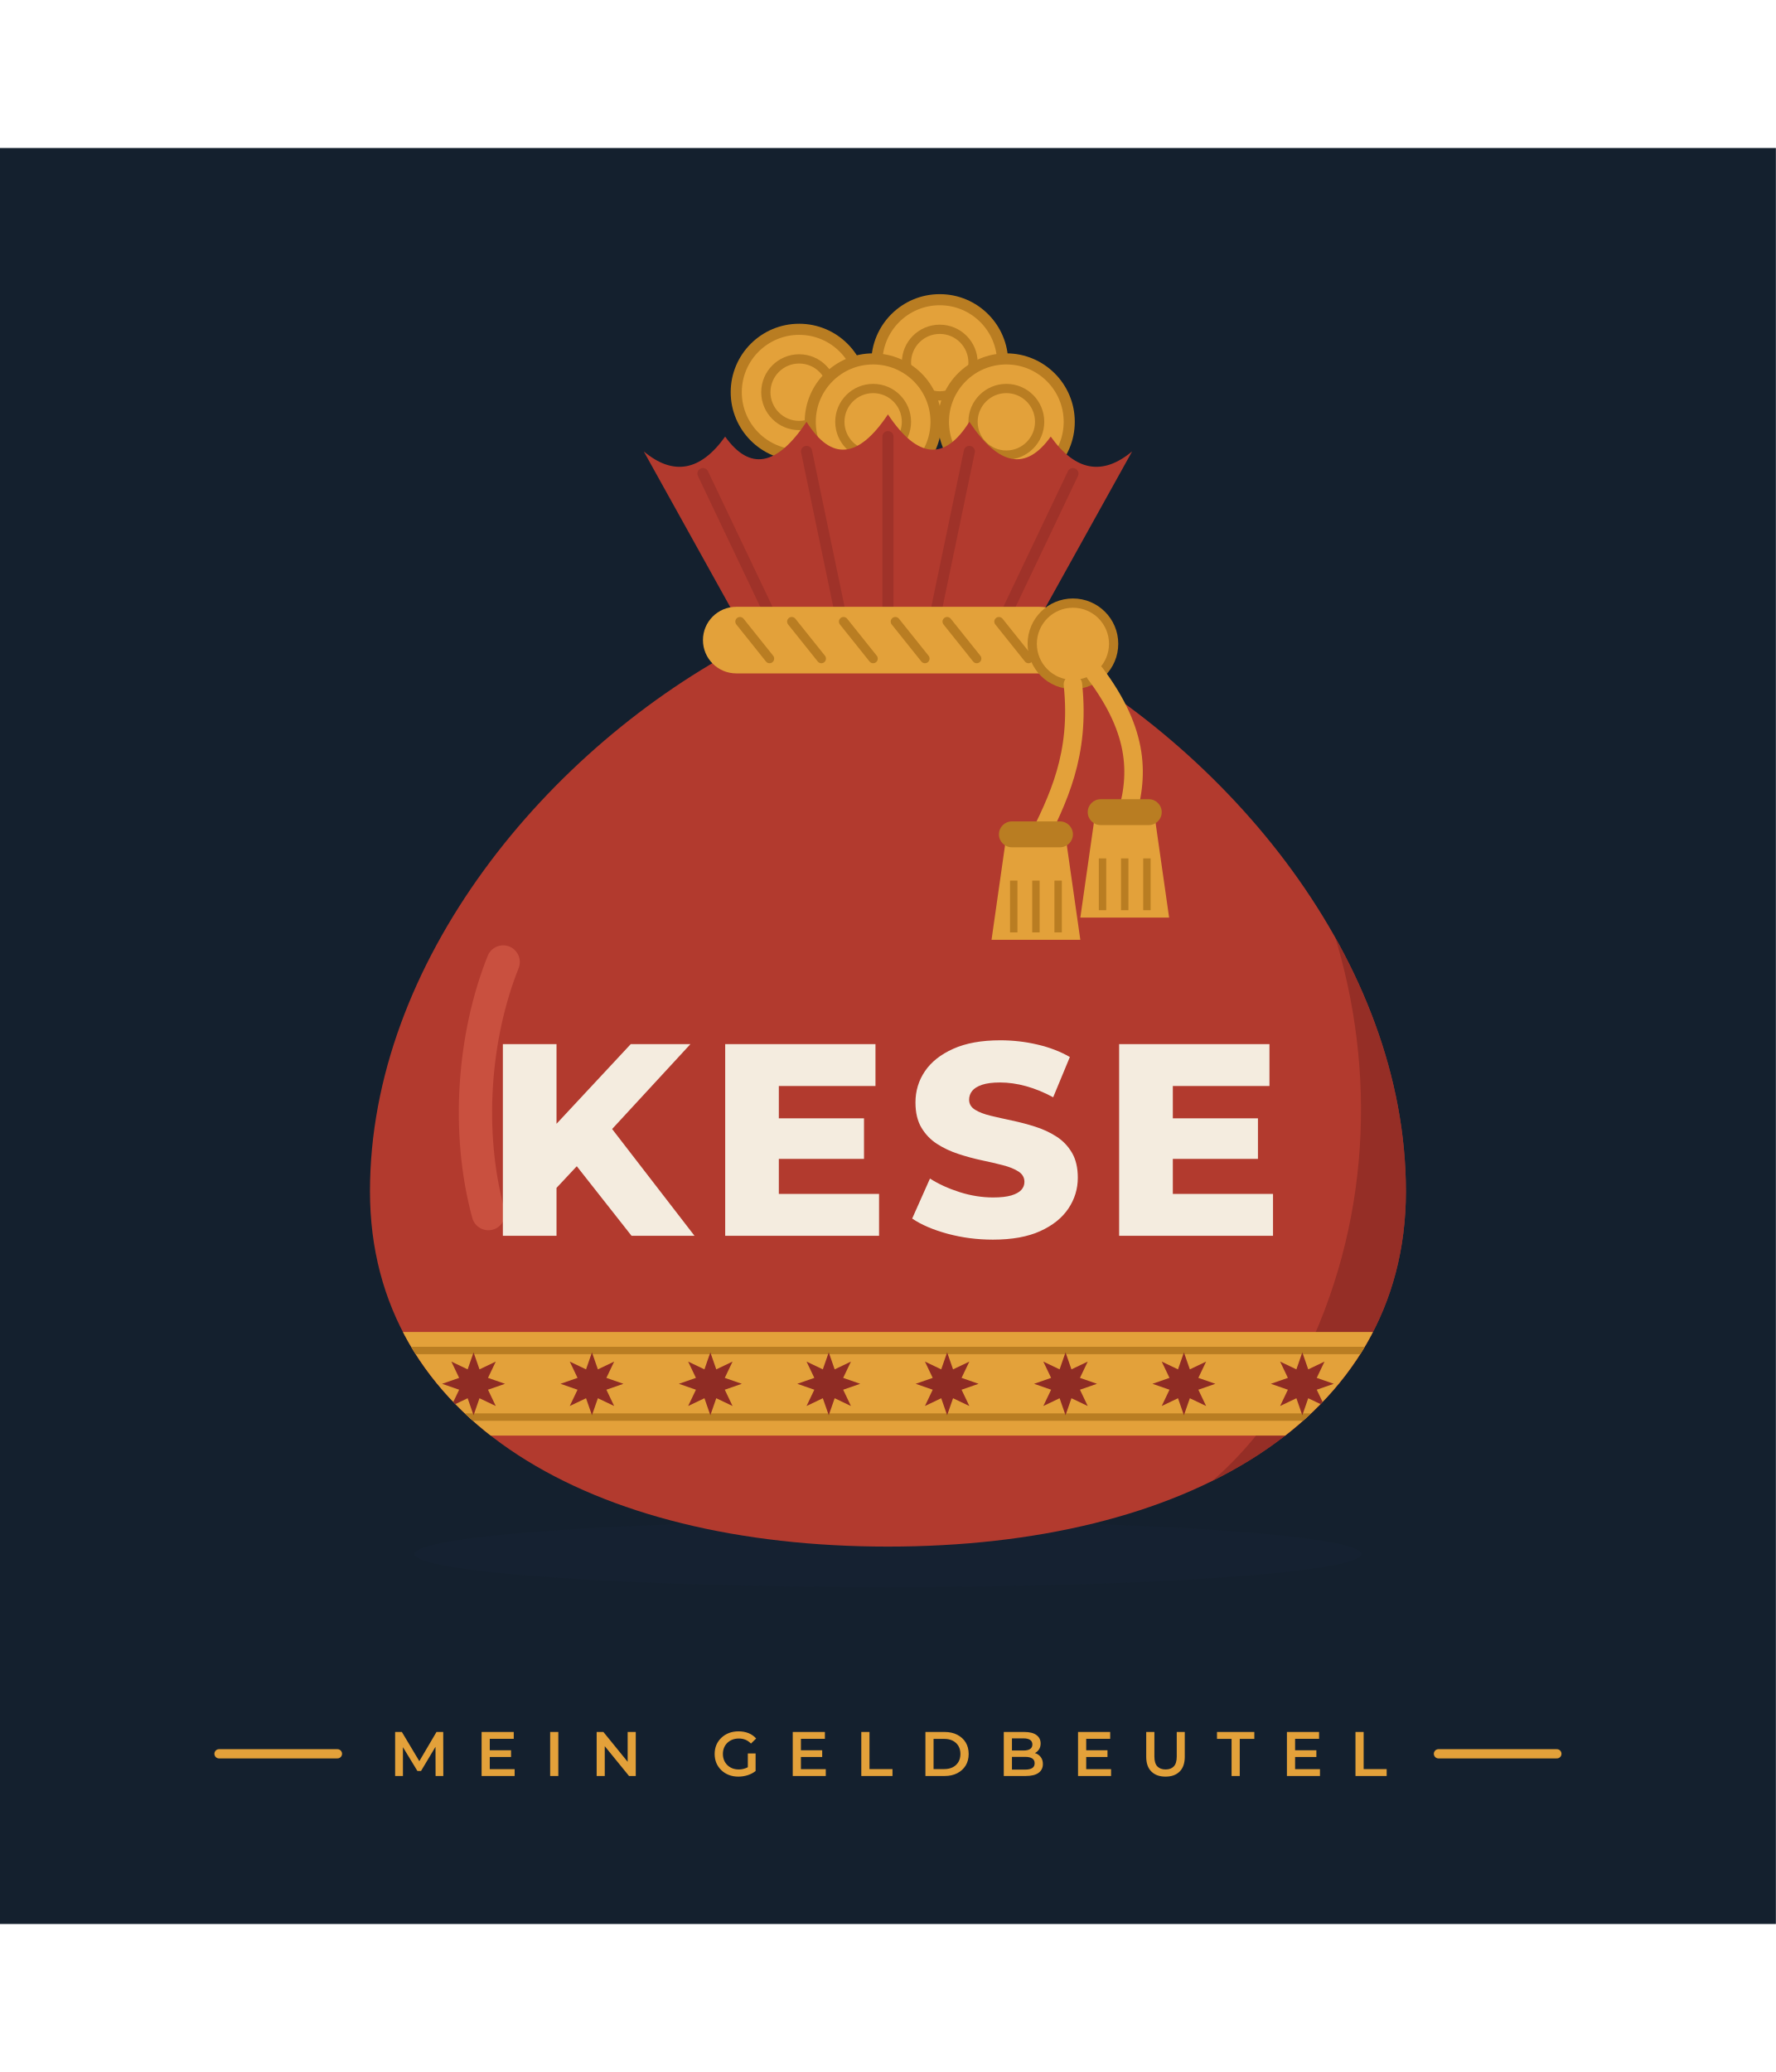
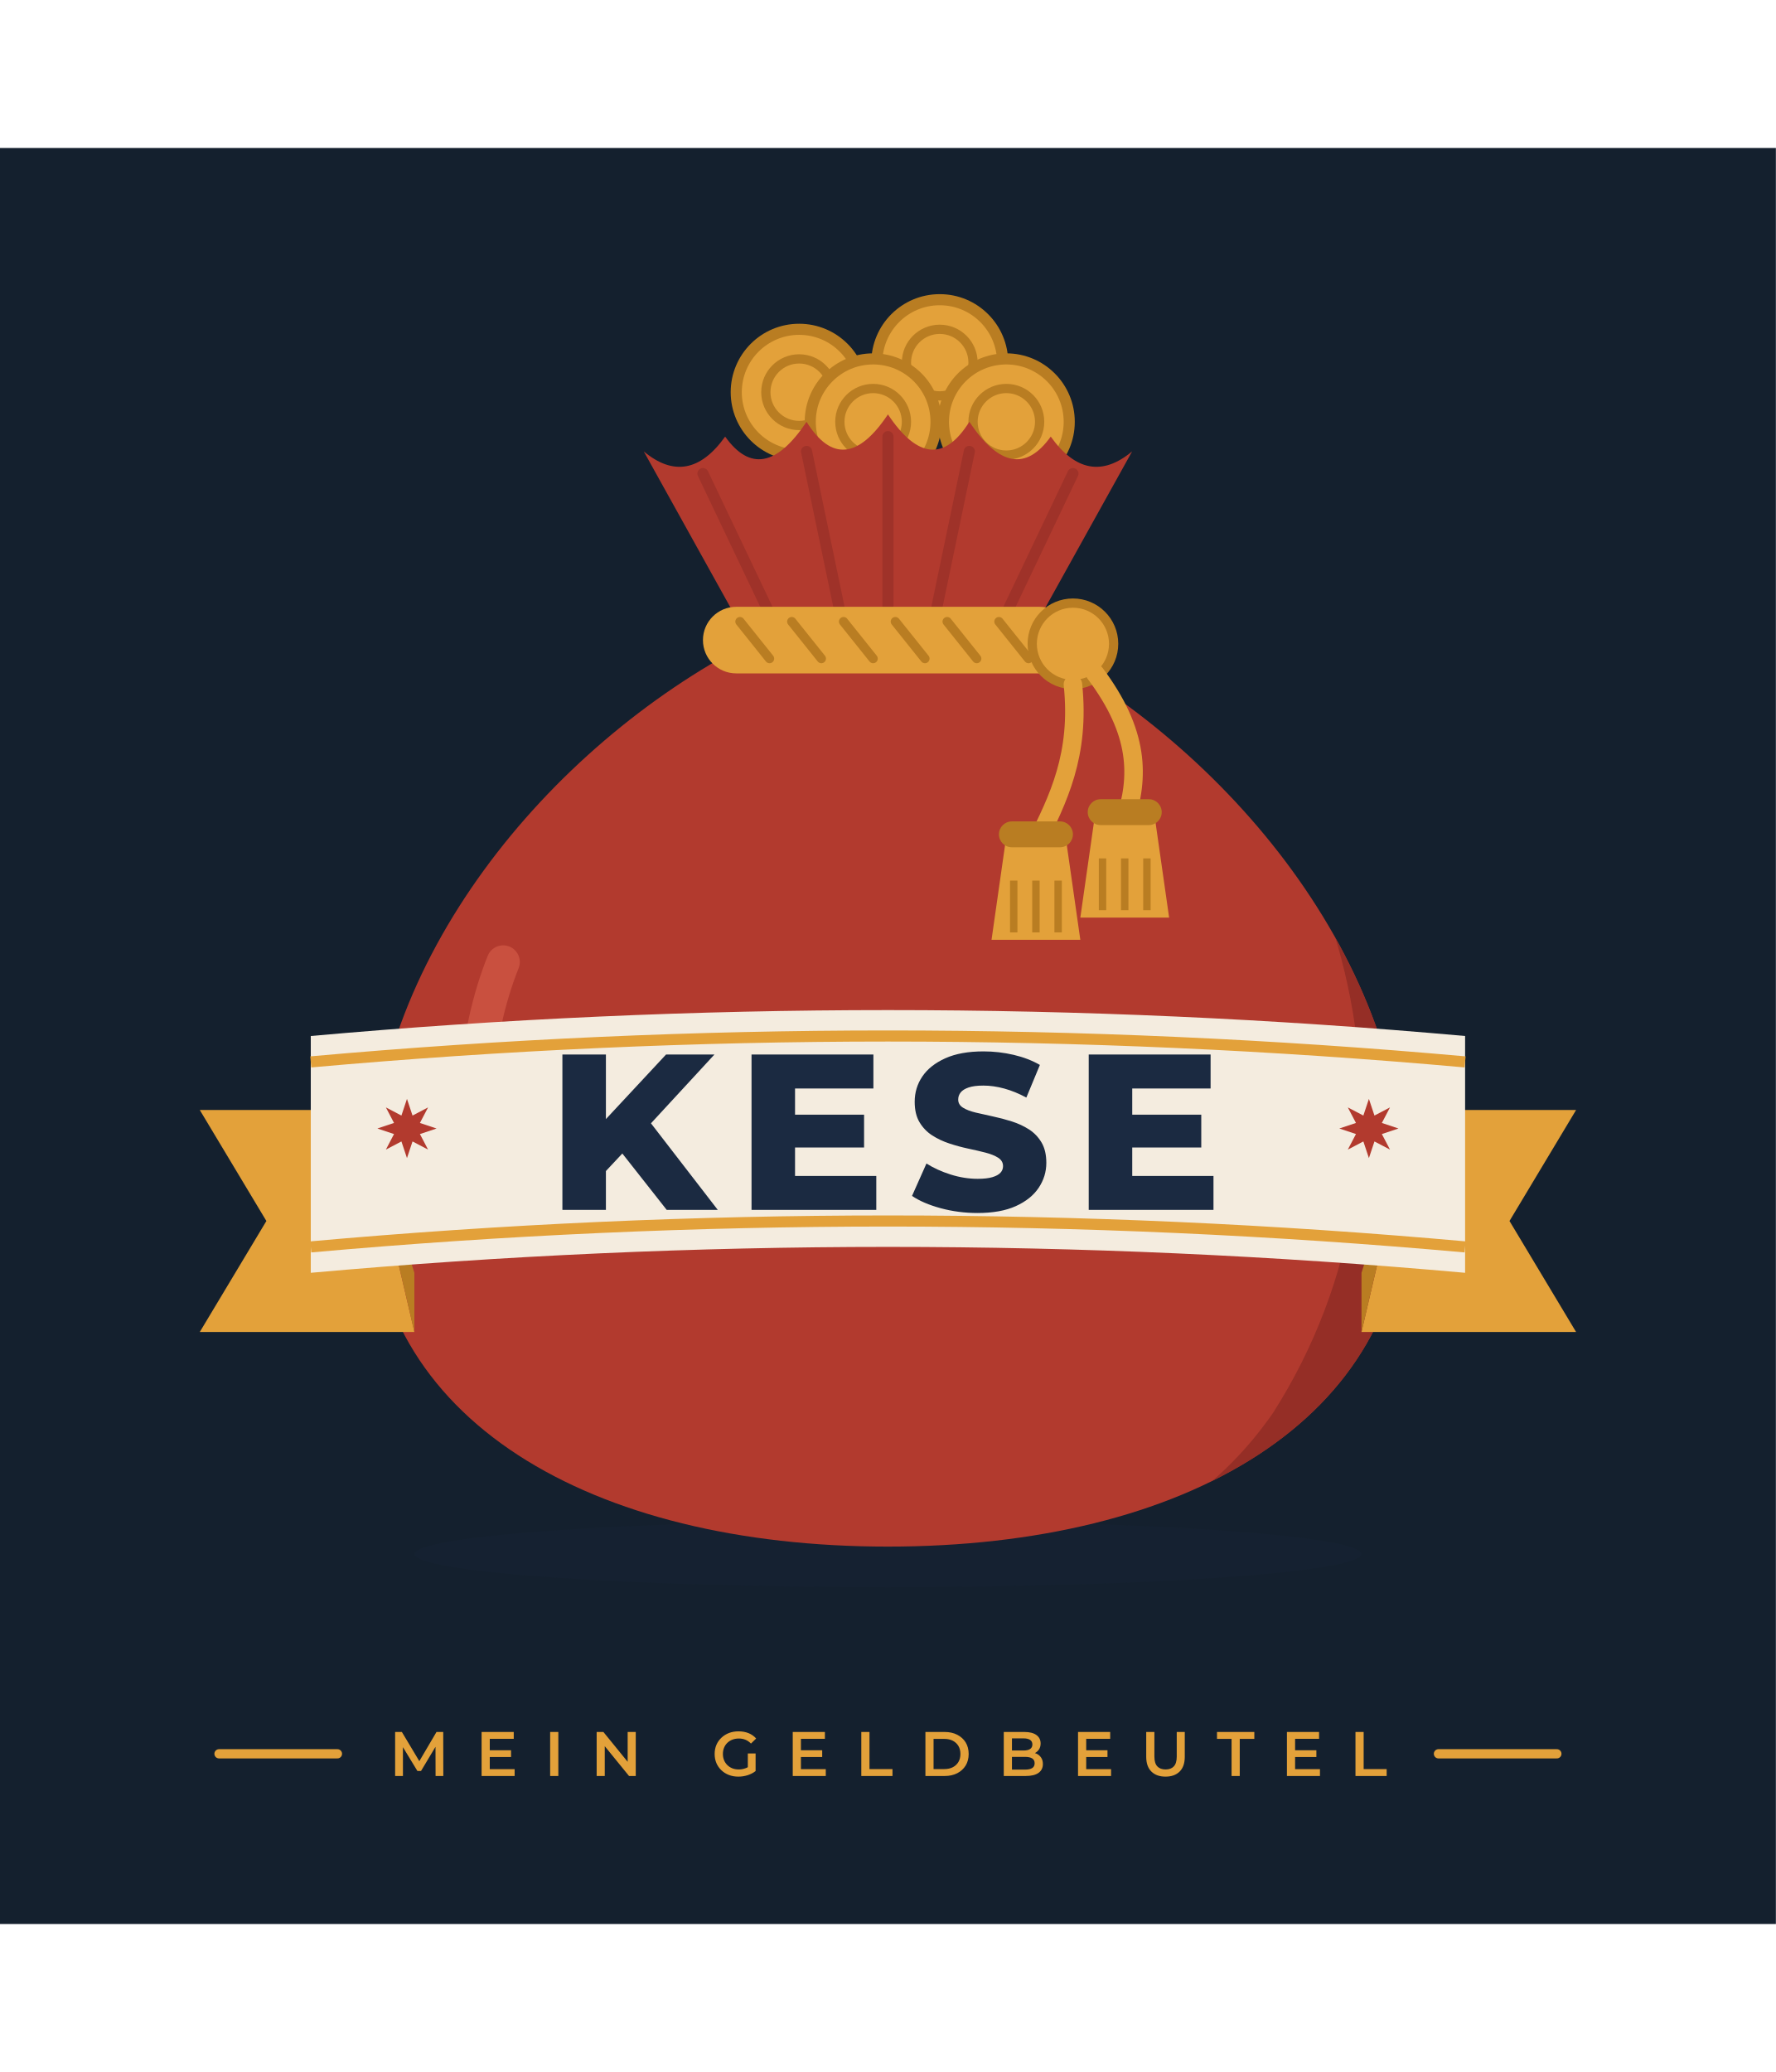
<svg xmlns="http://www.w3.org/2000/svg" width="480" height="560" viewBox="-40 30 480 480">
  <rect x="-40" y="30" width="480" height="480" fill="#14202e" />
  <defs>
    <clipPath id="kpb">
      <path d="M162 164 C108 192 60 250 60 312 C60 374 120 408 200 408 C280 408 340 374 340 312 C340 250 292 192 238 164 Z" />
    </clipPath>
  </defs>
  <ellipse cx="200" cy="410" rx="128" ry="9" fill="#1b2a41" opacity=".12" />
  <circle cx="176" cy="96" r="17" fill="#e3a13a" stroke="#b97d22" stroke-width="3" />
  <circle cx="176" cy="96" r="9" fill="none" stroke="#b97d22" stroke-width="2.5" />
  <circle cx="214" cy="88" r="17" fill="#e3a13a" stroke="#b97d22" stroke-width="3" />
  <circle cx="214" cy="88" r="9" fill="none" stroke="#b97d22" stroke-width="2.5" />
  <circle cx="196" cy="104" r="17" fill="#e3a13a" stroke="#b97d22" stroke-width="3" />
  <circle cx="196" cy="104" r="9" fill="none" stroke="#b97d22" stroke-width="2.5" />
  <circle cx="232" cy="104" r="17" fill="#e3a13a" stroke="#b97d22" stroke-width="3" />
  <circle cx="232" cy="104" r="9" fill="none" stroke="#b97d22" stroke-width="2.5" />
  <path d="M164 166 L134 112 Q146 122 156 108 Q166 122 178 104 Q188 120 200 102 Q212 120 222 104 Q234 122 244 108 Q254 122 266 112 L236 166 Z" fill="#b23a2e" />
  <path d="M150 118 L170 160 M178 112 L188 160 M200 108 V160 M222 112 L212 160 M250 118 L230 160" stroke="#8f2c24" stroke-width="3" stroke-linecap="round" opacity=".55" />
  <path d="M162 164 C108 192 60 250 60 312 C60 374 120 408 200 408 C280 408 340 374 340 312 C340 250 292 192 238 164 Z" fill="#b23a2e" />
  <g clip-path="url(#kpb)">
    <path d="M262 160 C326 206 350 300 304 372 C276 412 236 414 200 414 H360 V150 Z" fill="#8f2c24" opacity=".85" />
    <path d="M96 250 C88 270 86 296 92 318" stroke="#c9503f" stroke-width="9" stroke-linecap="round" fill="none" />
-     <rect x="40" y="350" width="320" height="28" fill="#e3a13a" />
-     <path d="M40 355 H360 M40 373 H360" stroke="#b97d22" stroke-width="2" />
-     <path d="M56.0 355.5 L57.6 360.1 L62.0 358.0 L59.9 362.4 L64.5 364.0 L59.9 365.6 L62.0 370.0 L57.6 367.9 L56.0 372.5 L54.4 367.9 L50.0 370.0 L52.1 365.6 L47.5 364.0 L52.1 362.4 L50.0 358.0 L54.4 360.1Z" fill="#8f2c24" />
-     <path d="M88.0 355.5 L89.6 360.1 L94.0 358.0 L91.9 362.4 L96.5 364.0 L91.9 365.6 L94.0 370.0 L89.6 367.9 L88.0 372.5 L86.4 367.9 L82.0 370.0 L84.1 365.6 L79.5 364.0 L84.1 362.4 L82.0 358.0 L86.4 360.1Z" fill="#8f2c24" />
-     <path d="M120.0 355.5 L121.6 360.1 L126.0 358.0 L123.9 362.4 L128.5 364.0 L123.9 365.6 L126.0 370.0 L121.6 367.9 L120.0 372.5 L118.4 367.9 L114.0 370.0 L116.1 365.6 L111.5 364.0 L116.1 362.4 L114.0 358.0 L118.4 360.1Z" fill="#8f2c24" />
-     <path d="M152.0 355.5 L153.6 360.1 L158.0 358.0 L155.9 362.4 L160.5 364.0 L155.9 365.6 L158.0 370.0 L153.6 367.9 L152.0 372.5 L150.4 367.9 L146.0 370.0 L148.1 365.6 L143.5 364.0 L148.1 362.4 L146.0 358.0 L150.4 360.1Z" fill="#8f2c24" />
-     <path d="M184.0 355.5 L185.6 360.1 L190.0 358.0 L187.9 362.4 L192.5 364.0 L187.9 365.6 L190.0 370.0 L185.6 367.9 L184.0 372.5 L182.4 367.9 L178.0 370.0 L180.1 365.6 L175.5 364.0 L180.1 362.4 L178.0 358.0 L182.4 360.1Z" fill="#8f2c24" />
-     <path d="M216.0 355.5 L217.6 360.1 L222.0 358.0 L219.9 362.4 L224.5 364.0 L219.9 365.6 L222.0 370.0 L217.6 367.9 L216.0 372.5 L214.4 367.9 L210.0 370.0 L212.1 365.6 L207.5 364.0 L212.1 362.4 L210.0 358.0 L214.4 360.1Z" fill="#8f2c24" />
-     <path d="M248.0 355.5 L249.6 360.1 L254.0 358.0 L251.9 362.4 L256.5 364.0 L251.9 365.6 L254.0 370.0 L249.6 367.9 L248.0 372.5 L246.4 367.9 L242.0 370.0 L244.1 365.6 L239.5 364.0 L244.1 362.4 L242.0 358.0 L246.4 360.1Z" fill="#8f2c24" />
-     <path d="M280.0 355.5 L281.6 360.1 L286.0 358.0 L283.9 362.4 L288.5 364.0 L283.9 365.6 L286.0 370.0 L281.6 367.9 L280.0 372.5 L278.4 367.9 L274.0 370.0 L276.1 365.6 L271.5 364.0 L276.1 362.4 L274.0 358.0 L278.4 360.1Z" fill="#8f2c24" />
-     <path d="M312.0 355.5 L313.6 360.1 L318.0 358.0 L315.9 362.4 L320.5 364.0 L315.9 365.6 L318.0 370.0 L313.6 367.9 L312.0 372.5 L310.4 367.9 L306.0 370.0 L308.1 365.6 L303.5 364.0 L308.1 362.4 L306.0 358.0 L310.4 360.1Z" fill="#8f2c24" />
-     <path d="M344.0 355.5 L345.6 360.1 L350.0 358.0 L347.9 362.4 L352.5 364.0 L347.9 365.6 L350.0 370.0 L345.6 367.9 L344.0 372.5 L342.4 367.9 L338.0 370.0 L340.1 365.6 L335.5 364.0 L340.1 362.4 L338.0 358.0 L342.4 360.1Z" fill="#8f2c24" />
  </g>
  <rect x="150" y="154" width="100" height="18" rx="9" fill="#e3a13a" />
  <path d="M160 158 l8 10 M174 158 l8 10 M188 158 l8 10 M202 158 l8 10 M216 158 l8 10 M230 158 l8 10" stroke="#b97d22" stroke-width="2.5" stroke-linecap="round" />
  <circle cx="250" cy="164" r="11" fill="#e3a13a" stroke="#b97d22" stroke-width="2.5" />
  <path d="M256 172 C268 188 268 200 264 212 M250 175 C252 194 246 206 240 218" stroke="#e3a13a" stroke-width="5" fill="none" stroke-linecap="round" />
  <path d="M256 210 H272 L276 238 H252 Z M232 216 H248 L252 244 H228 Z" fill="#e3a13a" />
  <path d="M258 222 V236 M264 222 V236 M270 222 V236 M234 228 V242 M240 228 V242 M246 228 V242" stroke="#b97d22" stroke-width="2" />
  <rect x="254" y="206" width="20" height="7" rx="3.5" fill="#b97d22" />
  <rect x="230" y="212" width="20" height="7" rx="3.5" fill="#b97d22" />
-   <path transform="translate(90.74 324)" fill="#f4ecdf" d="M19.68 0L5.18 0L5.18-51.80L19.68-51.80L19.68-30.27L39.74-51.80L55.87-51.80L34.71-28.86L56.98 0L39.96 0L25.16-18.80L19.68-12.95L19.68 0ZM79.77-20.79L79.77-11.32L106.86-11.32L106.86 0L65.27 0L65.27-51.80L105.89-51.80L105.89-40.48L79.77-40.48L79.77-31.75L102.79-31.75L102.79-20.79L79.77-20.79ZM137.64 1.04L137.64 1.04Q131.28 1.04 125.39-0.55Q119.51-2.15 115.81-4.66L115.81-4.66L120.62-15.47Q124.10-13.25 128.65-11.80Q133.20-10.36 137.71-10.36L137.71-10.36Q140.75-10.36 142.60-10.91Q144.45-11.47 145.30-12.39Q146.15-13.32 146.15-14.58L146.15-14.58Q146.15-16.35 144.52-17.39Q142.89-18.43 140.30-19.09Q137.71-19.76 134.57-20.42Q131.42-21.09 128.28-22.13Q125.13-23.16 122.54-24.83Q119.95-26.49 118.33-29.19Q116.70-31.89 116.70-36.04L116.70-36.04Q116.70-40.70 119.25-44.47Q121.80-48.25 126.91-50.54Q132.02-52.84 139.64-52.84L139.64-52.84Q144.74-52.84 149.66-51.69Q154.59-50.54 158.43-48.32L158.43-48.32L153.92-37.44Q150.22-39.44 146.59-40.44Q142.97-41.44 139.56-41.44L139.56-41.44Q136.53-41.44 134.68-40.81Q132.83-40.18 132.02-39.15Q131.20-38.11 131.20-36.78L131.20-36.78Q131.20-35.08 132.79-34.08Q134.38-33.08 137.01-32.45Q139.64-31.82 142.78-31.15Q145.93-30.49 149.07-29.49Q152.22-28.49 154.81-26.82Q157.40-25.16 158.99-22.46Q160.58-19.76 160.58-15.69L160.58-15.69Q160.58-11.17 158.03-7.36Q155.47-3.55 150.41-1.26Q145.34 1.04 137.64 1.04ZM186.26-20.79L186.26-11.32L213.34-11.32L213.34 0L171.75 0L171.75-51.80L212.38-51.80L212.38-40.48L186.26-40.48L186.26-31.75L209.27-31.75L209.27-20.79L186.26-20.79Z" />
+   <g transform="translate(0 -10)">
+     <path d="M58 300 H14 L32 330 L14 360 H72 Z" fill="#e3a13a" />
+     <path d="M342 300 H386 L368 330 L386 360 H328 Z" fill="#e3a13a" />
+     <path d="M58 300 L72 360 L72 344 Z" fill="#b97d22" />
+     <path d="M342 300 L328 360 L328 344 Z" fill="#b97d22" />
+     <path d="M44 280 Q200 266 356 280 V344 Q200 330 44 344 Z" fill="#f4ecdf" />
+     <path d="M44 287 Q200 273 356 287 M44 337 Q200 323 356 337" stroke="#e3a13a" stroke-width="3" fill="none" />
+     <path transform="translate(107.81 327)" fill="#1b2a41" d="M15.96 0L4.20 0L4.20-42L15.96-42L15.96-24.54L32.22-42L45.30-42L28.14-23.40L46.20 0L32.40 0L20.40-15.24L15.96-10.50L15.96 0ZM67.08-16.86L67.08-9.18L89.04-9.18L89.04 0L55.32 0L55.32-42L88.26-42L88.26-32.82L67.08-32.82L67.08-25.74L85.74-25.74L85.74-16.86L67.08-16.86ZM116.40 0.84L116.40 0.84Q111.24 0.84 106.47-0.45Q101.70-1.74 98.70-3.78L98.70-3.78L102.60-12.54Q105.42-10.74 109.11-9.57Q112.80-8.40 116.46-8.40L116.46-8.40Q118.92-8.40 120.42-8.85Q121.92-9.30 122.61-10.05Q123.30-10.80 123.30-11.82L123.30-11.82Q123.30-13.26 121.98-14.10Q120.66-14.94 118.56-15.48Q116.46-16.02 113.91-16.56Q111.36-17.10 108.81-17.94Q106.26-18.78 104.16-20.13Q102.06-21.48 100.74-23.67Q99.42-25.86 99.42-29.22L99.42-29.22Q99.42-33 101.49-36.06Q103.56-39.12 107.70-40.98Q111.84-42.84 118.02-42.84L118.02-42.84Q122.16-42.84 126.15-41.91Q130.14-40.98 133.26-39.18L133.26-39.18L129.60-30.36Q126.60-31.98 123.66-32.79Q120.72-33.60 117.96-33.60L117.96-33.60Q115.50-33.60 114-33.09Q112.50-32.58 111.84-31.74Q111.18-30.90 111.18-29.82L111.18-29.82Q111.18-28.44 112.47-27.63Q113.76-26.82 115.89-26.31Q118.02-25.80 120.57-25.26Q123.12-24.72 125.67-23.91Q128.22-23.10 130.32-21.75Q132.42-20.40 133.71-18.21Q135-16.02 135-12.72L135-12.72Q135-9.06 132.93-5.97Q130.86-2.88 126.75-1.02Q122.64 0.84 116.40 0.84ZM158.22-16.86L158.22-9.18L180.18-9.18L180.18 0L146.46 0L146.46-42L179.40-42L179.40-32.82L158.22-32.82L158.22-25.74L176.88-25.74L176.88-16.86L158.22-16.86Z" />
+     <path d="M70.0 297.0 L71.5 301.5 L75.7 299.3 L73.5 303.5 L78.0 305.0 L73.5 306.5 L75.7 310.7 L71.5 308.5 L70.0 313.0 L68.5 308.5 L64.3 310.7 L66.5 306.5 L62.0 305.0 L66.5 303.5 L64.3 299.3 L68.5 301.5Z" fill="#b23a2e" />
+     <path d="M330.0 297.0 L331.5 301.5 L335.7 299.3 L333.5 303.5 L338.0 305.0 L333.5 306.5 L335.7 310.7 L331.5 308.5 L330.0 313.0 L328.5 308.5 L324.3 310.7 L326.5 306.5 L322.0 305.0 L326.5 303.5 L324.3 299.3 L328.5 301.5Z" fill="#b23a2e" />
+   </g>
  <path transform="translate(65.20 470)" fill="#e3a13a" d="M3.71 0L1.60 0L1.60-11.90L3.42-11.90L8.14-4.01L12.78-11.90L14.60-11.90L14.62 0L12.53 0L12.51-7.89L8.60-1.36L7.62-1.36L3.71-7.79L3.71 0ZM27.18-5.13L27.18-1.85L33.90-1.85L33.90 0L24.97 0L24.97-11.90L33.66-11.90L33.66-10.05L27.18-10.05L27.18-6.95L32.93-6.95L32.93-5.13L27.18-5.13ZM45.71 0L43.50 0L43.50-11.90L45.71-11.90L45.71 0ZM58.26 0L56.07 0L56.07-11.90L57.89-11.90L64.45-3.84L64.45-11.90L66.64-11.90L66.64 0L64.82 0L58.26-8.06L58.26 0ZM94.37 0.17L94.37 0.17Q92.97 0.17 91.81-0.28Q90.64-0.73 89.78-1.56Q88.91-2.38 88.43-3.50Q87.96-4.62 87.96-5.95Q87.96-7.28 88.43-8.40Q88.91-9.52 89.79-10.34Q90.66-11.17 91.83-11.62Q93.01-12.07 94.40-12.07L94.40-12.07Q95.91-12.07 97.13-11.58Q98.35-11.08 99.18-10.13L99.18-10.13L97.78-8.77Q97.09-9.47 96.28-9.80Q95.47-10.13 94.50-10.13L94.50-10.13Q93.57-10.13 92.77-9.83Q91.97-9.52 91.39-8.96Q90.81-8.40 90.50-7.63Q90.19-6.87 90.19-5.95L90.19-5.95Q90.19-5.05 90.50-4.28Q90.81-3.52 91.39-2.95Q91.97-2.38 92.75-2.07Q93.53-1.77 94.49-1.77L94.49-1.77Q95.37-1.77 96.20-2.06L96.20-2.06Q96.58-2.18 96.93-2.38L96.93-2.38L96.93-6.09L99.03-6.09L99.03-1.34Q98.09-0.60 96.86-0.21Q95.63 0.17 94.37 0.17ZM111.28-5.13L111.28-1.85L118.00-1.85L118.00 0L109.07 0L109.07-11.90L117.76-11.90L117.76-10.05L111.28-10.05L111.28-6.95L117.03-6.95L117.03-5.13L111.28-5.13ZM136.03 0L127.60 0L127.60-11.90L129.81-11.90L129.81-1.87L136.03-1.87L136.03 0ZM150.13 0L144.93 0L144.93-11.90L150.13-11.90Q152.06-11.90 153.53-11.15Q154.99-10.40 155.81-9.08Q156.62-7.75 156.62-5.95L156.62-5.95Q156.62-4.17 155.81-2.83Q154.99-1.50 153.53-0.75Q152.06 0 150.13 0L150.13 0ZM147.13-10.03L147.13-1.87L150.03-1.87Q151.37-1.87 152.35-2.38Q153.32-2.89 153.86-3.81Q154.39-4.73 154.39-5.95L154.39-5.95Q154.39-7.19 153.86-8.10Q153.32-9.01 152.35-9.52Q151.37-10.03 150.03-10.03L150.03-10.03L147.13-10.03ZM172.02 0L166.11 0L166.11-11.90L171.68-11.90Q173.82-11.90 174.95-11.06Q176.07-10.22 176.07-8.81L176.07-8.81Q176.07-7.85 175.63-7.19L175.63-7.19Q175.20-6.55 174.52-6.19L174.52-6.19Q174.74-6.12 174.95-6.04L174.95-6.04Q175.75-5.66 176.21-4.96Q176.68-4.27 176.68-3.23L176.68-3.23Q176.68-1.70 175.51-0.85Q174.33 0 172.02 0L172.02 0ZM168.32-5.17L168.32-1.73L171.89-1.73Q173.13-1.73 173.79-2.14Q174.45-2.55 174.45-3.45L174.45-3.45Q174.45-4.33 173.79-4.75Q173.13-5.17 171.89-5.17L171.89-5.17L168.32-5.17ZM168.32-10.17L168.32-6.89L171.44-6.89Q172.60-6.89 173.22-7.29Q173.84-7.70 173.84-8.52L173.84-8.52Q173.84-9.35 173.22-9.76Q172.60-10.17 171.44-10.17L171.44-10.17L168.32-10.17ZM188.39-5.13L188.39-1.85L195.11-1.85L195.11 0L186.18 0L186.18-11.90L194.87-11.90L194.87-10.05L188.39-10.05L188.39-6.95L194.14-6.95L194.14-5.13L188.39-5.13ZM209.83 0.17L209.83 0.17Q207.38 0.17 206.00-1.21Q204.61-2.58 204.61-5.19L204.61-5.19L204.61-11.90L206.82-11.90L206.82-5.27Q206.82-3.43 207.61-2.60Q208.40-1.77 209.85-1.77L209.85-1.77Q211.29-1.77 212.07-2.60Q212.86-3.43 212.86-5.27L212.86-5.27L212.86-11.90L215.03-11.90L215.03-5.19Q215.03-2.58 213.65-1.21Q212.26 0.17 209.83 0.17ZM229.89 0L227.68 0L227.68-10.03L223.74-10.03L223.74-11.90L233.83-11.90L233.83-10.03L229.89-10.03L229.89 0ZM244.85-5.13L244.85-1.85L251.57-1.85L251.57 0L242.64 0L242.64-11.90L251.33-11.90L251.33-10.05L244.85-10.05L244.85-6.95L250.60-6.95L250.60-5.13L244.85-5.13ZM269.60 0L261.17 0L261.17-11.90L263.38-11.90L263.38-1.87L269.60-1.87L269.60 0Z" />
  <path d="M19.2 464 H51.2 M348.8 464 H380.8" stroke="#e3a13a" stroke-width="2.5" stroke-linecap="round" />
</svg>
